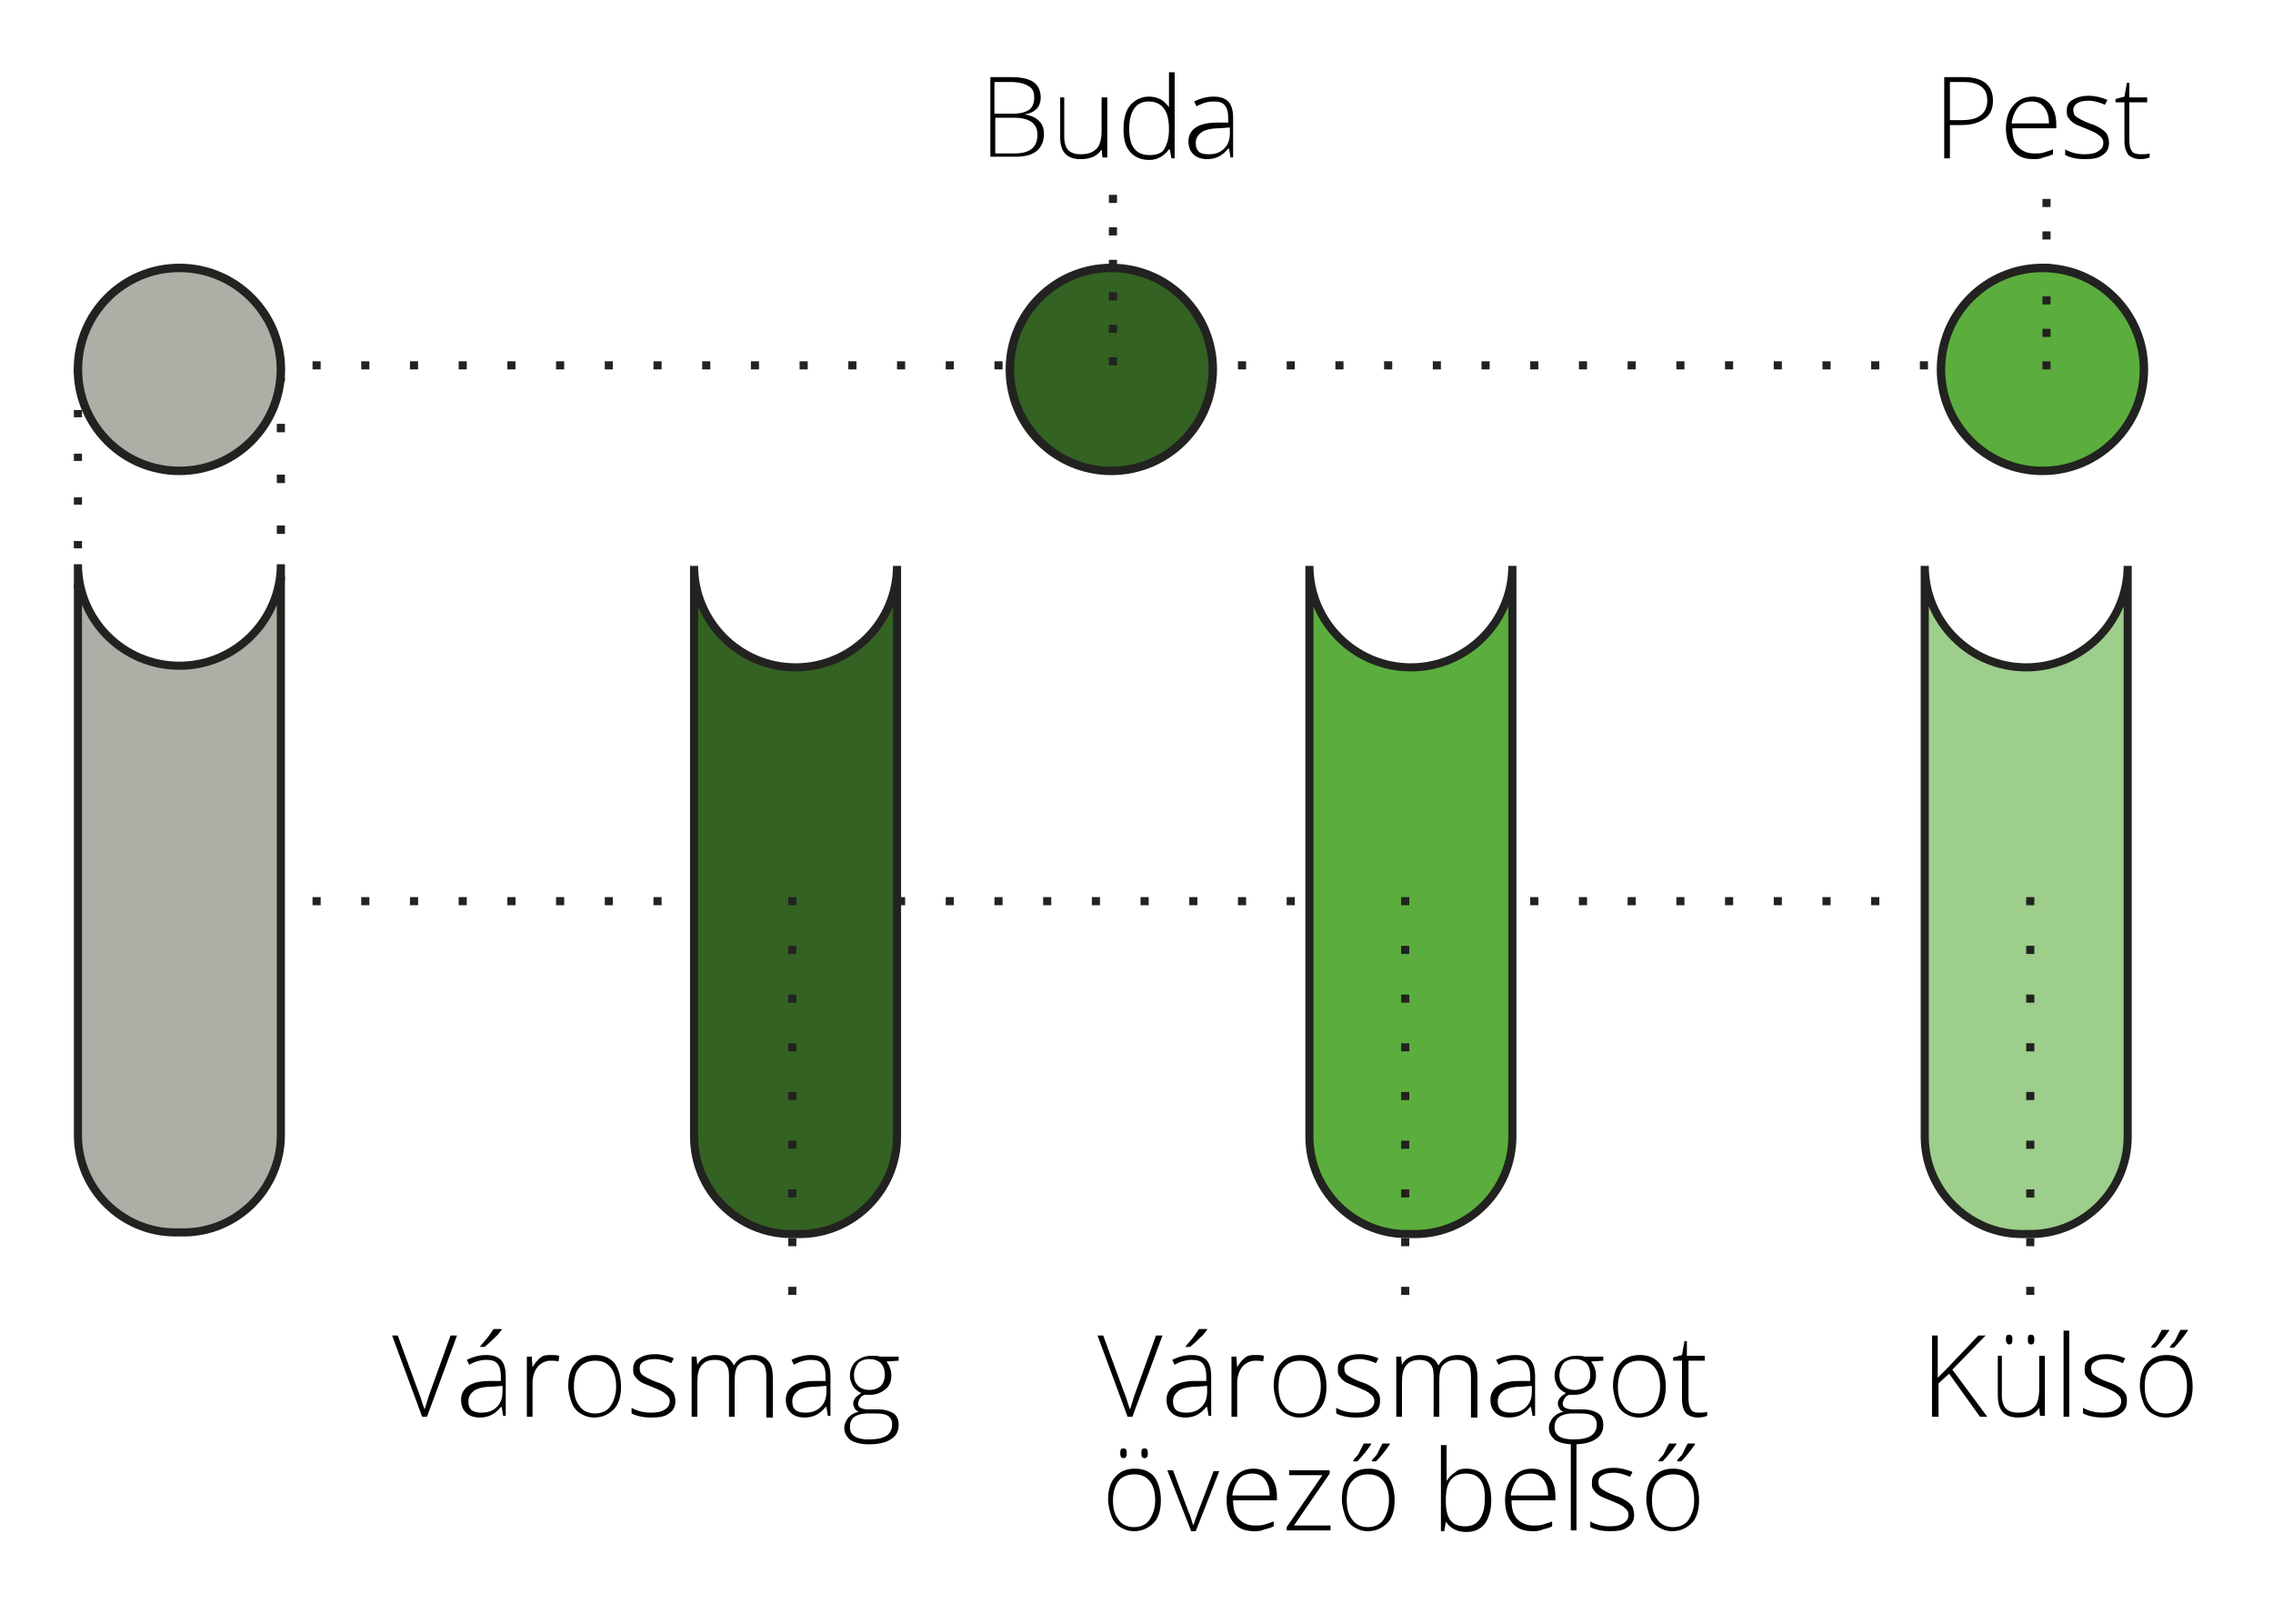
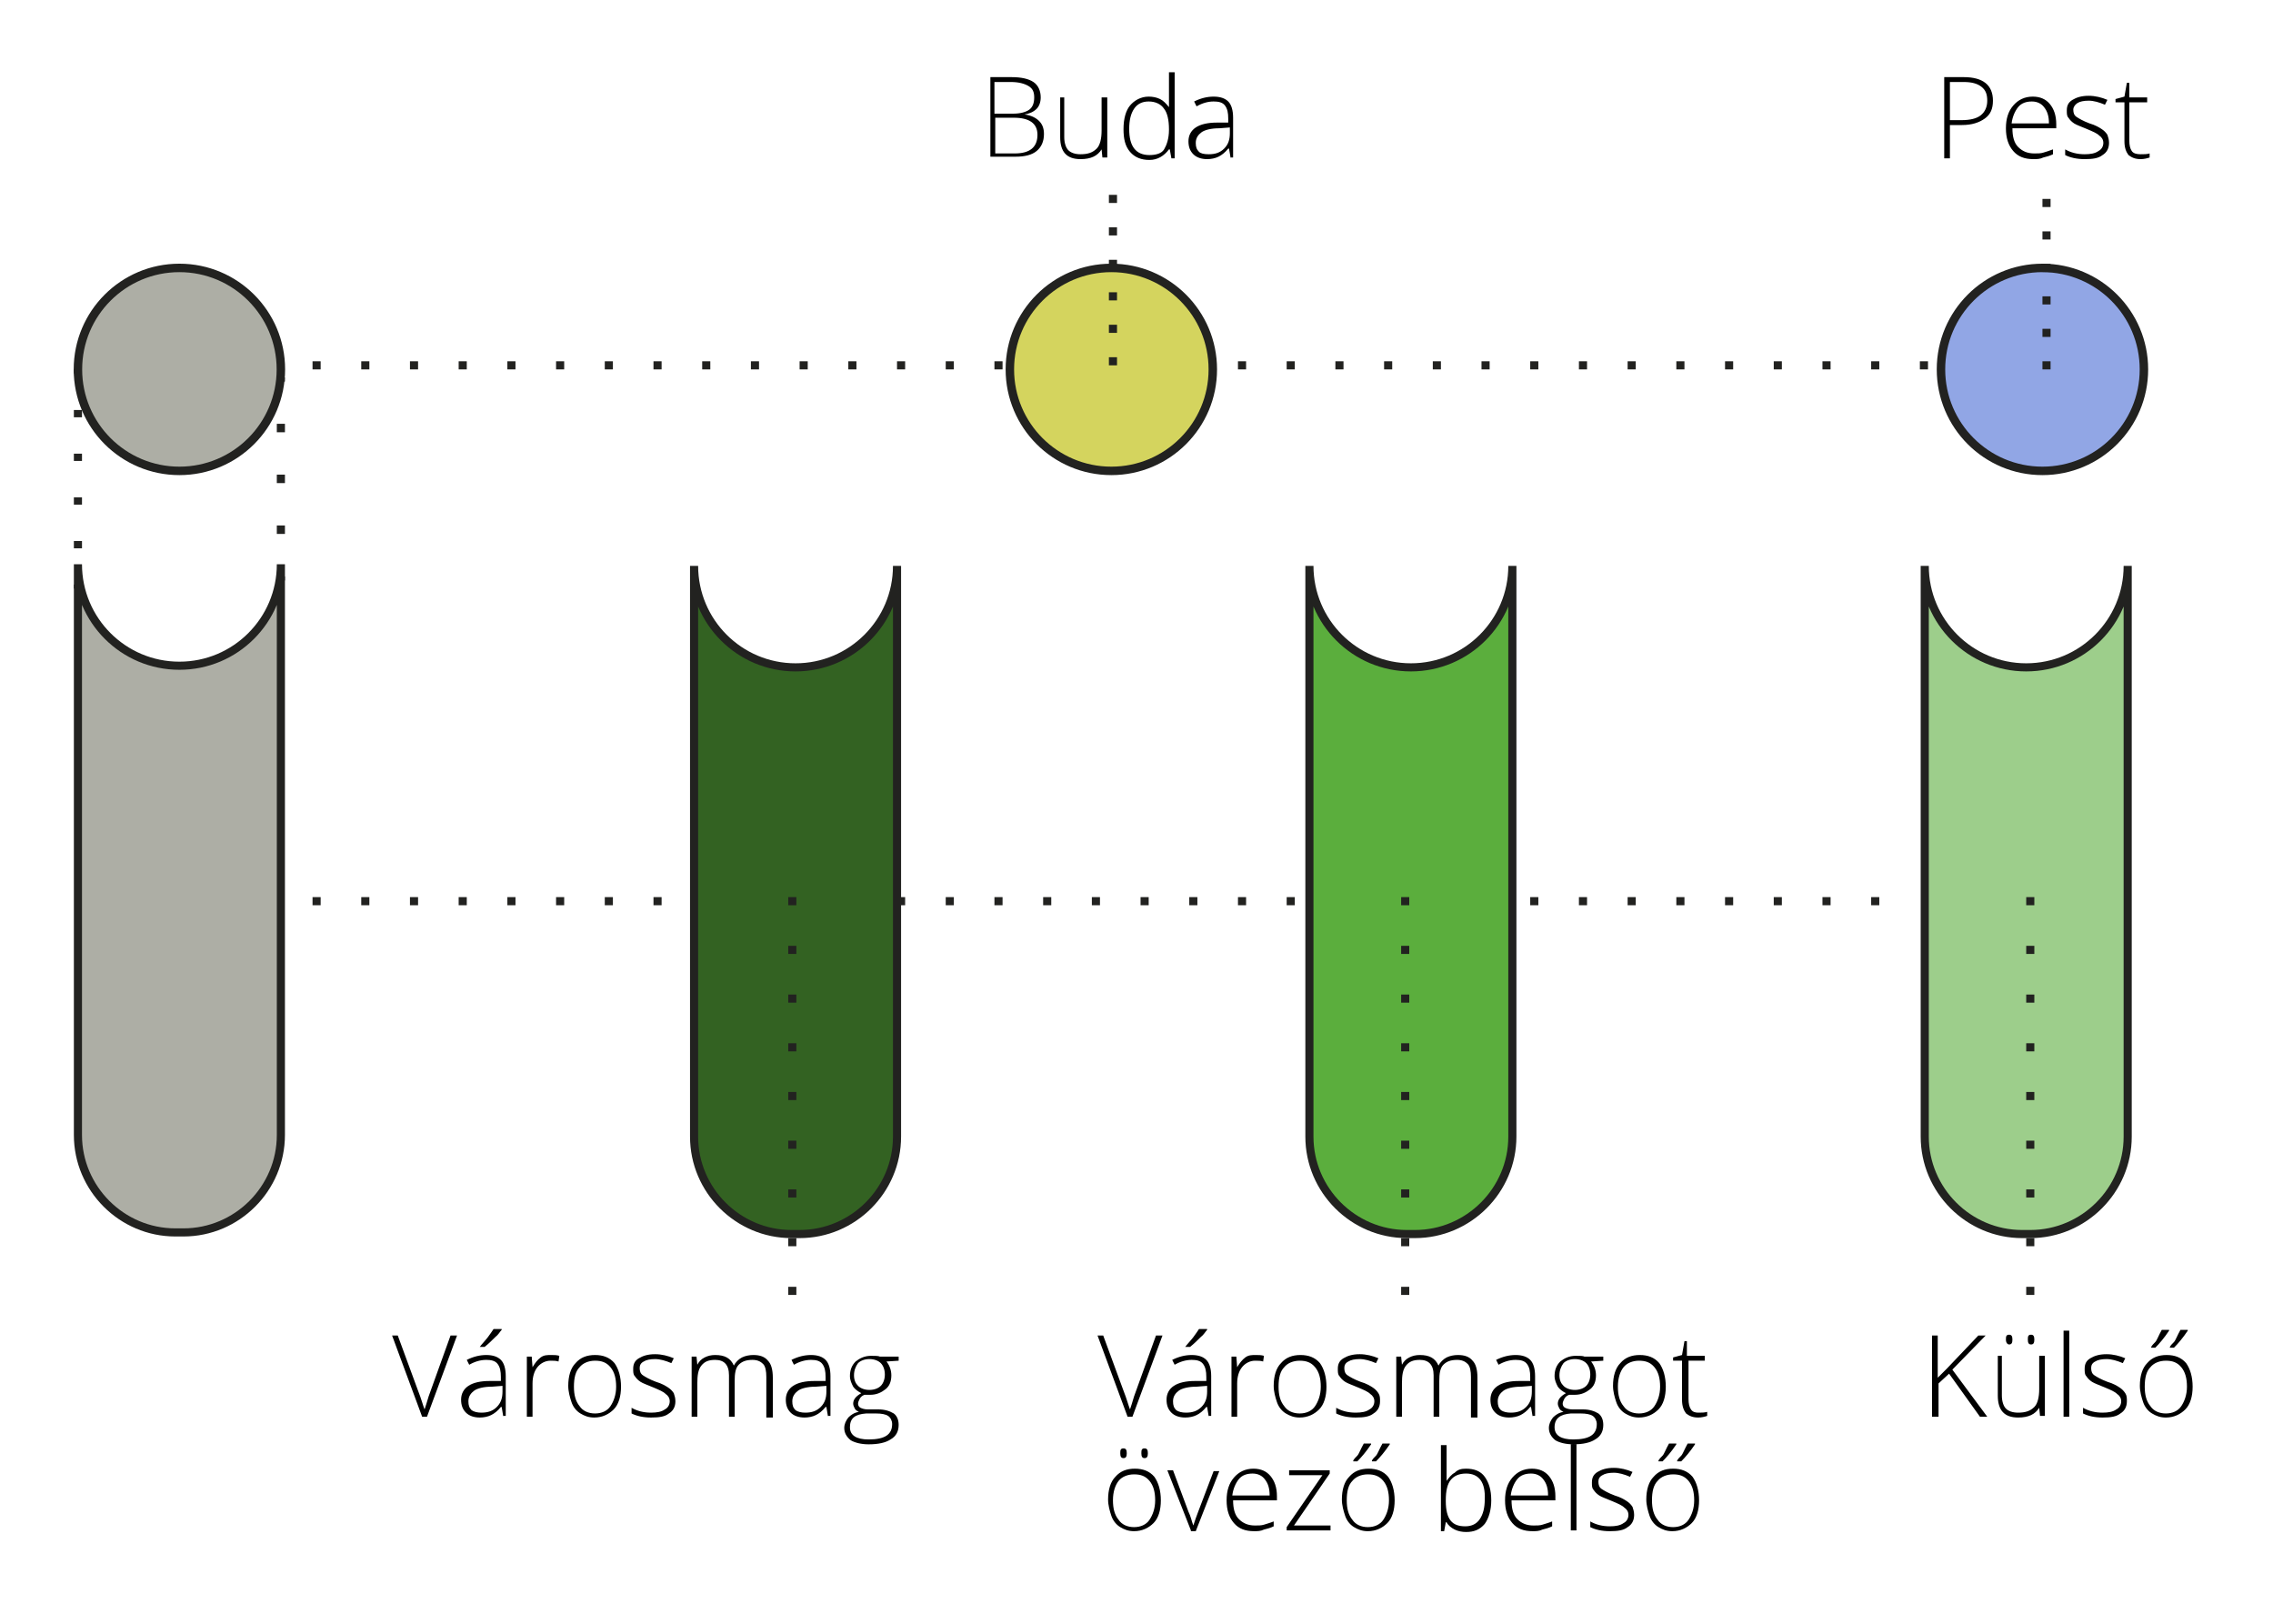
<svg xmlns="http://www.w3.org/2000/svg" version="1.1" id="Layer_1" x="0px" y="0px" viewBox="0 0 280 200" style="enable-background:new 0 0 280 200;" xml:space="preserve">
  <path d="M121.9,9.5h2.7c1.2,0,2.1,0.2,2.7,0.6s0.9,1.1,0.9,1.9c0,0.6-0.2,1.1-0.5,1.4c-0.4,0.4-0.9,0.6-1.5,0.7v0  c0.8,0.1,1.4,0.4,1.8,0.8c0.4,0.4,0.6,0.9,0.6,1.6c0,0.9-0.3,1.6-0.9,2.1s-1.5,0.7-2.6,0.7h-3.1V9.5z M122.6,14h2.2  c0.9,0,1.6-0.2,2-0.5c0.4-0.3,0.6-0.8,0.6-1.5s-0.2-1.1-0.7-1.4c-0.5-0.3-1.2-0.5-2.2-0.5h-2V14z M122.6,14.6v4.3h2.4  c1.9,0,2.8-0.8,2.8-2.3c0-1.4-1-2.1-2.9-2.1H122.6z M131.1,12.1v4.8c0,0.7,0.2,1.3,0.5,1.6c0.3,0.3,0.8,0.5,1.5,0.5  c0.9,0,1.5-0.2,2-0.7c0.4-0.4,0.6-1.2,0.6-2.2v-4.1h0.7v7.4h-0.6l-0.1-1h0c-0.5,0.8-1.3,1.2-2.6,1.2c-1.7,0-2.5-0.9-2.5-2.7v-4.9  H131.1z M141.5,11.9c0.5,0,1,0.1,1.4,0.3s0.7,0.5,1.1,1h0c0-0.6,0-1.1,0-1.7V8.9h0.7v10.6h-0.4l-0.2-1.1h-0.1  c-0.6,0.8-1.4,1.3-2.4,1.3c-1,0-1.8-0.3-2.4-1s-0.8-1.6-0.8-2.8c0-1.3,0.3-2.3,0.8-2.9S140.5,11.9,141.5,11.9z M141.5,12.5  c-0.8,0-1.4,0.3-1.8,0.9c-0.4,0.6-0.6,1.4-0.6,2.5c0,2.1,0.8,3.2,2.5,3.2c0.8,0,1.5-0.2,1.8-0.7s0.6-1.3,0.6-2.4v-0.1  c0-1.1-0.2-2-0.6-2.5C143,12.8,142.3,12.5,141.5,12.5z M151.6,19.5l-0.2-1.2h-0.1c-0.4,0.5-0.8,0.8-1.2,1c-0.4,0.2-0.9,0.3-1.4,0.3  c-0.7,0-1.3-0.2-1.7-0.6s-0.6-0.9-0.6-1.6c0-0.7,0.3-1.3,0.9-1.7c0.6-0.4,1.5-0.6,2.6-0.6l1.4,0v-0.5c0-0.7-0.1-1.2-0.4-1.6  s-0.8-0.5-1.4-0.5c-0.7,0-1.4,0.2-2.1,0.6l-0.3-0.6c0.8-0.4,1.6-0.6,2.4-0.6c0.8,0,1.4,0.2,1.8,0.6c0.4,0.4,0.6,1.1,0.6,2v4.9H151.6  z M148.9,19c0.8,0,1.4-0.2,1.9-0.7c0.5-0.5,0.7-1.1,0.7-1.9v-0.7l-1.3,0.1c-1,0-1.8,0.2-2.2,0.5c-0.4,0.3-0.7,0.7-0.7,1.3  c0,0.5,0.1,0.8,0.4,1.1C147.9,18.9,148.3,19,148.9,19z M245.5,12.4c0,1-0.3,1.7-1,2.2s-1.6,0.8-2.8,0.8h-1.5v4.1h-0.7v-10h2.4  C244.3,9.5,245.5,10.5,245.5,12.4z M240.2,14.8h1.4c1.1,0,1.9-0.2,2.4-0.6c0.5-0.4,0.8-1,0.8-1.8c0-0.8-0.2-1.3-0.7-1.7  c-0.5-0.4-1.2-0.6-2.2-0.6h-1.7V14.8z M250.5,19.6c-1.1,0-1.9-0.3-2.5-1c-0.6-0.7-0.9-1.6-0.9-2.8c0-1.2,0.3-2.1,0.9-2.8  c0.6-0.7,1.4-1.1,2.4-1.1c0.9,0,1.6,0.3,2.1,0.9s0.8,1.4,0.8,2.5v0.5h-5.4c0,1,0.2,1.8,0.7,2.3c0.5,0.5,1.1,0.8,2,0.8  c0.4,0,0.8,0,1.1-0.1c0.3-0.1,0.7-0.2,1.2-0.4v0.6c-0.4,0.2-0.8,0.3-1.2,0.4C251.3,19.6,250.9,19.6,250.5,19.6z M250.3,12.5  c-0.7,0-1.3,0.2-1.7,0.7c-0.4,0.5-0.7,1.2-0.8,2h4.6c0-0.9-0.2-1.5-0.6-2C251.5,12.8,251,12.5,250.3,12.5z M259.8,17.6  c0,0.7-0.3,1.2-0.8,1.5c-0.5,0.4-1.2,0.5-2.2,0.5c-1,0-1.8-0.2-2.4-0.5v-0.7c0.7,0.4,1.5,0.6,2.4,0.6c0.7,0,1.3-0.1,1.7-0.4  c0.4-0.2,0.6-0.6,0.6-1c0-0.4-0.2-0.7-0.5-0.9c-0.3-0.3-0.8-0.5-1.5-0.8c-0.7-0.3-1.3-0.5-1.6-0.7c-0.3-0.2-0.5-0.4-0.7-0.7  c-0.2-0.2-0.2-0.5-0.2-0.9c0-0.6,0.2-1,0.7-1.3c0.5-0.3,1.1-0.5,2-0.5c0.8,0,1.6,0.2,2.3,0.5l-0.3,0.6c-0.7-0.3-1.4-0.5-2-0.5  c-0.6,0-1.1,0.1-1.4,0.3s-0.5,0.5-0.5,0.8c0,0.4,0.1,0.7,0.4,0.9c0.3,0.2,0.8,0.5,1.6,0.8c0.7,0.2,1.2,0.5,1.5,0.7  c0.3,0.2,0.5,0.4,0.7,0.7C259.7,16.9,259.8,17.2,259.8,17.6z M263.7,19c0.4,0,0.8,0,1.1-0.1v0.5c-0.3,0.1-0.7,0.2-1.1,0.2  c-0.7,0-1.1-0.2-1.5-0.5c-0.3-0.4-0.5-0.9-0.5-1.7v-4.8h-1.1v-0.4l1.1-0.3l0.3-1.7h0.3v1.8h2.2v0.6h-2.2v4.7c0,0.6,0.1,1,0.3,1.3  S263.2,19,263.7,19z M55.5,164.5h0.8l-3.7,10h-0.6l-3.7-10h0.7l2.5,6.8c0.4,1,0.6,1.8,0.8,2.3c0.1-0.3,0.3-0.9,0.5-1.6L55.5,164.5z   M62,174.5l-0.2-1.2h-0.1c-0.4,0.5-0.8,0.8-1.2,1c-0.4,0.2-0.9,0.3-1.4,0.3c-0.7,0-1.3-0.2-1.7-0.6c-0.4-0.4-0.6-0.9-0.6-1.6  c0-0.7,0.3-1.3,0.9-1.7c0.6-0.4,1.5-0.6,2.6-0.6l1.4,0v-0.5c0-0.7-0.1-1.2-0.4-1.6c-0.3-0.4-0.8-0.5-1.4-0.5c-0.7,0-1.4,0.2-2.1,0.6  l-0.3-0.6c0.8-0.4,1.6-0.6,2.4-0.6c0.8,0,1.4,0.2,1.8,0.6c0.4,0.4,0.6,1.1,0.6,2v4.9H62z M59.3,174c0.8,0,1.4-0.2,1.9-0.7  c0.5-0.5,0.7-1.1,0.7-1.9v-0.7l-1.3,0.1c-1,0-1.8,0.2-2.2,0.5c-0.4,0.3-0.7,0.7-0.7,1.3c0,0.5,0.1,0.8,0.4,1.1  C58.4,173.9,58.8,174,59.3,174z M59.1,165.9c0.3-0.4,0.7-0.8,1-1.2c0.3-0.4,0.5-0.7,0.7-1h1v0.1c-0.2,0.2-0.4,0.6-0.8,0.9  c-0.4,0.4-0.8,0.8-1.3,1.2h-0.5V165.9z M67.9,166.9c0.3,0,0.7,0,1,0.1l-0.1,0.7c-0.3-0.1-0.6-0.1-1-0.1c-0.6,0-1.2,0.3-1.6,0.8  c-0.4,0.5-0.6,1.2-0.6,2v4.1h-0.7v-7.4h0.6l0.1,1.3h0c0.3-0.5,0.6-0.9,1-1.2S67.4,166.9,67.9,166.9z M76.5,170.8  c0,1.2-0.3,2.2-0.9,2.8s-1.4,1-2.4,1c-0.7,0-1.2-0.2-1.7-0.5s-0.9-0.8-1.1-1.4s-0.4-1.3-0.4-2c0-1.2,0.3-2.2,0.9-2.8  c0.6-0.7,1.4-1,2.4-1c1,0,1.8,0.3,2.4,1C76.2,168.6,76.5,169.6,76.5,170.8z M70.7,170.8c0,1,0.2,1.8,0.7,2.4  c0.4,0.6,1.1,0.9,1.9,0.9s1.5-0.3,1.9-0.9c0.4-0.6,0.7-1.4,0.7-2.4c0-1-0.2-1.8-0.7-2.4c-0.5-0.6-1.1-0.8-1.9-0.8s-1.5,0.3-1.9,0.8  C70.9,168.9,70.7,169.7,70.7,170.8z M83.2,172.6c0,0.7-0.3,1.2-0.8,1.5c-0.5,0.4-1.2,0.5-2.2,0.5c-1,0-1.8-0.2-2.4-0.5v-0.7  c0.7,0.4,1.5,0.6,2.4,0.6c0.7,0,1.3-0.1,1.7-0.4c0.4-0.2,0.6-0.6,0.6-1c0-0.4-0.2-0.7-0.5-0.9c-0.3-0.3-0.8-0.5-1.5-0.8  c-0.7-0.3-1.3-0.5-1.6-0.7s-0.5-0.4-0.7-0.7c-0.2-0.2-0.2-0.5-0.2-0.9c0-0.6,0.2-1,0.7-1.3c0.5-0.3,1.1-0.5,2-0.5  c0.8,0,1.6,0.2,2.3,0.5l-0.3,0.6c-0.7-0.3-1.4-0.5-2-0.5c-0.6,0-1.1,0.1-1.4,0.3c-0.4,0.2-0.5,0.5-0.5,0.8c0,0.4,0.1,0.7,0.4,0.9  c0.3,0.2,0.8,0.5,1.6,0.8c0.7,0.2,1.2,0.5,1.5,0.7c0.3,0.2,0.5,0.4,0.7,0.7C83.1,171.9,83.2,172.2,83.2,172.6z M94.4,174.5v-4.9  c0-0.7-0.1-1.3-0.4-1.6c-0.3-0.3-0.7-0.5-1.3-0.5c-0.8,0-1.3,0.2-1.7,0.6c-0.4,0.4-0.5,1.1-0.5,2v4.4h-0.7v-5.1  c0-1.3-0.6-1.9-1.7-1.9c-0.8,0-1.3,0.2-1.7,0.7c-0.4,0.5-0.5,1.2-0.5,2.2v4.1h-0.7v-7.4h0.6l0.1,1h0c0.2-0.4,0.5-0.7,0.9-0.9  s0.8-0.3,1.3-0.3c1.2,0,1.9,0.4,2.3,1.3h0c0.2-0.4,0.6-0.8,1-1c0.4-0.2,0.9-0.3,1.4-0.3c0.8,0,1.4,0.2,1.8,0.7  c0.4,0.4,0.6,1.1,0.6,2.1v4.9H94.4z M102,174.5l-0.2-1.2h-0.1c-0.4,0.5-0.8,0.8-1.2,1c-0.4,0.2-0.9,0.3-1.4,0.3  c-0.7,0-1.3-0.2-1.7-0.6c-0.4-0.4-0.6-0.9-0.6-1.6c0-0.7,0.3-1.3,0.9-1.7c0.6-0.4,1.5-0.6,2.6-0.6l1.4,0v-0.5c0-0.7-0.1-1.2-0.4-1.6  c-0.3-0.4-0.8-0.5-1.4-0.5c-0.7,0-1.4,0.2-2.1,0.6l-0.3-0.6c0.8-0.4,1.6-0.6,2.4-0.6c0.8,0,1.4,0.2,1.8,0.6c0.4,0.4,0.6,1.1,0.6,2  v4.9H102z M99.2,174c0.8,0,1.4-0.2,1.9-0.7c0.5-0.5,0.7-1.1,0.7-1.9v-0.7l-1.3,0.1c-1,0-1.8,0.2-2.2,0.5c-0.4,0.3-0.7,0.7-0.7,1.3  c0,0.5,0.1,0.8,0.4,1.1C98.3,173.9,98.7,174,99.2,174z M110.7,167.1v0.5l-1.5,0.1c0.4,0.5,0.6,1.1,0.6,1.7c0,0.7-0.2,1.3-0.7,1.7  c-0.5,0.4-1.1,0.7-1.9,0.7c-0.3,0-0.6,0-0.7,0c-0.3,0.1-0.5,0.3-0.6,0.5s-0.2,0.4-0.2,0.6c0,0.2,0.1,0.4,0.3,0.5  c0.2,0.1,0.5,0.2,0.9,0.2h1.3c0.8,0,1.4,0.2,1.9,0.5c0.4,0.3,0.6,0.8,0.6,1.4c0,0.8-0.3,1.4-1,1.8c-0.6,0.4-1.5,0.6-2.7,0.6  c-0.9,0-1.7-0.2-2.2-0.5c-0.5-0.4-0.8-0.9-0.8-1.5c0-0.5,0.2-0.9,0.5-1.3c0.3-0.3,0.7-0.6,1.3-0.7c-0.2-0.1-0.4-0.2-0.5-0.4  c-0.1-0.2-0.2-0.4-0.2-0.6c0-0.5,0.3-0.9,1-1.3c-0.4-0.2-0.8-0.5-1-0.8c-0.2-0.4-0.4-0.8-0.4-1.3c0-0.7,0.2-1.3,0.7-1.8  c0.5-0.4,1.1-0.7,1.9-0.7c0.5,0,0.9,0,1.1,0.1H110.7z M104.7,175.8c0,1,0.8,1.5,2.3,1.5c2,0,2.9-0.6,2.9-1.9c0-0.4-0.2-0.8-0.5-1  c-0.3-0.2-0.8-0.3-1.5-0.3h-1.2C105.3,174.2,104.7,174.7,104.7,175.8z M105.2,169.4c0,0.6,0.2,1,0.5,1.3c0.3,0.3,0.8,0.5,1.4,0.5  c0.6,0,1.1-0.2,1.4-0.5c0.3-0.3,0.5-0.8,0.5-1.4c0-0.6-0.2-1.1-0.5-1.4c-0.3-0.3-0.8-0.5-1.4-0.5c-0.6,0-1.1,0.2-1.4,0.5  C105.4,168.3,105.2,168.8,105.2,169.4z M142.4,164.5h0.8l-3.7,10h-0.6l-3.7-10h0.7l2.5,6.8c0.4,1,0.6,1.8,0.8,2.3  c0.1-0.3,0.3-0.9,0.5-1.6L142.4,164.5z M148.9,174.5l-0.2-1.2h-0.1c-0.4,0.5-0.8,0.8-1.2,1c-0.4,0.2-0.9,0.3-1.4,0.3  c-0.7,0-1.3-0.2-1.7-0.6c-0.4-0.4-0.6-0.9-0.6-1.6c0-0.7,0.3-1.3,0.9-1.7c0.6-0.4,1.5-0.6,2.6-0.6l1.4,0v-0.5c0-0.7-0.1-1.2-0.4-1.6  c-0.3-0.4-0.8-0.5-1.4-0.5c-0.7,0-1.4,0.2-2.1,0.6l-0.3-0.6c0.8-0.4,1.6-0.6,2.4-0.6c0.8,0,1.4,0.2,1.8,0.6c0.4,0.4,0.6,1.1,0.6,2  v4.9H148.9z M146.1,174c0.8,0,1.4-0.2,1.9-0.7c0.5-0.5,0.7-1.1,0.7-1.9v-0.7l-1.3,0.1c-1,0-1.8,0.2-2.2,0.5  c-0.4,0.3-0.7,0.7-0.7,1.3c0,0.5,0.1,0.8,0.4,1.1C145.2,173.9,145.6,174,146.1,174z M146,165.9c0.3-0.4,0.7-0.8,1-1.2  c0.3-0.4,0.5-0.7,0.7-1h1v0.1c-0.2,0.2-0.4,0.6-0.8,0.9c-0.4,0.4-0.8,0.8-1.3,1.2H146V165.9z M154.7,166.9c0.3,0,0.7,0,1,0.1  l-0.1,0.7c-0.3-0.1-0.6-0.1-1-0.1c-0.6,0-1.2,0.3-1.6,0.8c-0.4,0.5-0.6,1.2-0.6,2v4.1h-0.7v-7.4h0.6l0.1,1.3h0  c0.3-0.5,0.6-0.9,1-1.2S154.2,166.9,154.7,166.9z M163.4,170.8c0,1.2-0.3,2.2-0.9,2.8s-1.4,1-2.4,1c-0.7,0-1.2-0.2-1.7-0.5  s-0.9-0.8-1.1-1.4s-0.4-1.3-0.4-2c0-1.2,0.3-2.2,0.9-2.8c0.6-0.7,1.4-1,2.4-1c1,0,1.8,0.3,2.4,1  C163.1,168.6,163.4,169.6,163.4,170.8z M157.5,170.8c0,1,0.2,1.8,0.7,2.4c0.4,0.6,1.1,0.9,1.9,0.9s1.5-0.3,1.9-0.9  c0.4-0.6,0.7-1.4,0.7-2.4c0-1-0.2-1.8-0.7-2.4c-0.5-0.6-1.1-0.8-1.9-0.8s-1.5,0.3-1.9,0.8C157.7,168.9,157.5,169.7,157.5,170.8z   M170,172.6c0,0.7-0.3,1.2-0.8,1.5c-0.5,0.4-1.2,0.5-2.2,0.5c-1,0-1.8-0.2-2.4-0.5v-0.7c0.7,0.4,1.5,0.6,2.4,0.6  c0.7,0,1.3-0.1,1.7-0.4c0.4-0.2,0.6-0.6,0.6-1c0-0.4-0.2-0.7-0.5-0.9c-0.3-0.3-0.8-0.5-1.5-0.8c-0.7-0.3-1.3-0.5-1.6-0.7  s-0.5-0.4-0.7-0.7c-0.2-0.2-0.2-0.5-0.2-0.9c0-0.6,0.2-1,0.7-1.3c0.5-0.3,1.1-0.5,2-0.5c0.8,0,1.6,0.2,2.3,0.5l-0.3,0.6  c-0.7-0.3-1.4-0.5-2-0.5c-0.6,0-1.1,0.1-1.4,0.3c-0.4,0.2-0.5,0.5-0.5,0.8c0,0.4,0.1,0.7,0.4,0.9c0.3,0.2,0.8,0.5,1.6,0.8  c0.7,0.2,1.2,0.5,1.5,0.7c0.3,0.2,0.5,0.4,0.7,0.7C170,171.9,170,172.2,170,172.6z M181.2,174.5v-4.9c0-0.7-0.1-1.3-0.4-1.6  c-0.3-0.3-0.7-0.5-1.3-0.5c-0.8,0-1.3,0.2-1.7,0.6c-0.4,0.4-0.5,1.1-0.5,2v4.4h-0.7v-5.1c0-1.3-0.6-1.9-1.7-1.9  c-0.8,0-1.3,0.2-1.7,0.7c-0.4,0.5-0.5,1.2-0.5,2.2v4.1H172v-7.4h0.6l0.1,1h0c0.2-0.4,0.5-0.7,0.9-0.9s0.8-0.3,1.3-0.3  c1.2,0,1.9,0.4,2.3,1.3h0c0.2-0.4,0.6-0.8,1-1c0.4-0.2,0.9-0.3,1.4-0.3c0.8,0,1.4,0.2,1.8,0.7c0.4,0.4,0.6,1.1,0.6,2.1v4.9H181.2z   M188.8,174.5l-0.2-1.2h-0.1c-0.4,0.5-0.8,0.8-1.2,1c-0.4,0.2-0.9,0.3-1.4,0.3c-0.7,0-1.3-0.2-1.7-0.6c-0.4-0.4-0.6-0.9-0.6-1.6  c0-0.7,0.3-1.3,0.9-1.7c0.6-0.4,1.5-0.6,2.6-0.6l1.4,0v-0.5c0-0.7-0.1-1.2-0.4-1.6c-0.3-0.4-0.8-0.5-1.4-0.5c-0.7,0-1.4,0.2-2.1,0.6  l-0.3-0.6c0.8-0.4,1.6-0.6,2.4-0.6c0.8,0,1.4,0.2,1.8,0.6c0.4,0.4,0.6,1.1,0.6,2v4.9H188.8z M186.1,174c0.8,0,1.4-0.2,1.9-0.7  c0.5-0.5,0.7-1.1,0.7-1.9v-0.7l-1.3,0.1c-1,0-1.8,0.2-2.2,0.5c-0.4,0.3-0.7,0.7-0.7,1.3c0,0.5,0.1,0.8,0.4,1.1  C185.2,173.9,185.6,174,186.1,174z M197.5,167.1v0.5l-1.5,0.1c0.4,0.5,0.6,1.1,0.6,1.7c0,0.7-0.2,1.3-0.7,1.7  c-0.5,0.4-1.1,0.7-1.9,0.7c-0.3,0-0.6,0-0.7,0c-0.3,0.1-0.5,0.3-0.6,0.5s-0.2,0.4-0.2,0.6c0,0.2,0.1,0.4,0.3,0.5  c0.2,0.1,0.5,0.2,0.9,0.2h1.3c0.8,0,1.4,0.2,1.9,0.5c0.4,0.3,0.6,0.8,0.6,1.4c0,0.8-0.3,1.4-1,1.8c-0.6,0.4-1.5,0.6-2.7,0.6  c-0.9,0-1.7-0.2-2.2-0.5c-0.5-0.4-0.8-0.9-0.8-1.5c0-0.5,0.2-0.9,0.5-1.3c0.3-0.3,0.7-0.6,1.3-0.7c-0.2-0.1-0.4-0.2-0.5-0.4  c-0.1-0.2-0.2-0.4-0.2-0.6c0-0.5,0.3-0.9,1-1.3c-0.4-0.2-0.8-0.5-1-0.8c-0.2-0.4-0.4-0.8-0.4-1.3c0-0.7,0.2-1.3,0.7-1.8  c0.5-0.4,1.1-0.7,1.9-0.7c0.5,0,0.9,0,1.1,0.1H197.5z M191.5,175.8c0,1,0.8,1.5,2.3,1.5c2,0,2.9-0.6,2.9-1.9c0-0.4-0.2-0.8-0.5-1  c-0.3-0.2-0.8-0.3-1.5-0.3h-1.2C192.2,174.2,191.5,174.7,191.5,175.8z M192.1,169.4c0,0.6,0.2,1,0.5,1.3c0.3,0.3,0.8,0.5,1.4,0.5  c0.6,0,1.1-0.2,1.4-0.5c0.3-0.3,0.5-0.8,0.5-1.4c0-0.6-0.2-1.1-0.5-1.4c-0.3-0.3-0.8-0.5-1.4-0.5c-0.6,0-1.1,0.2-1.4,0.5  C192.3,168.3,192.1,168.8,192.1,169.4z M205.2,170.8c0,1.2-0.3,2.2-0.9,2.8s-1.4,1-2.4,1c-0.7,0-1.2-0.2-1.7-0.5s-0.9-0.8-1.1-1.4  s-0.4-1.3-0.4-2c0-1.2,0.3-2.2,0.9-2.8c0.6-0.7,1.4-1,2.4-1c1,0,1.8,0.3,2.4,1C204.9,168.6,205.2,169.6,205.2,170.8z M199.3,170.8  c0,1,0.2,1.8,0.7,2.4c0.4,0.6,1.1,0.9,1.9,0.9s1.5-0.3,1.9-0.9c0.4-0.6,0.7-1.4,0.7-2.4c0-1-0.2-1.8-0.7-2.4  c-0.5-0.6-1.1-0.8-1.9-0.8s-1.5,0.3-1.9,0.8C199.6,168.9,199.3,169.7,199.3,170.8z M209.2,174c0.4,0,0.8,0,1.1-0.1v0.5  c-0.3,0.1-0.7,0.2-1.1,0.2c-0.7,0-1.1-0.2-1.5-0.5c-0.3-0.4-0.5-0.9-0.5-1.7v-4.8h-1.1v-0.4l1.1-0.3l0.3-1.7h0.3v1.8h2.2v0.6H208  v4.7c0,0.6,0.1,1,0.3,1.3S208.8,174,209.2,174z M143,184.8c0,1.2-0.3,2.2-0.9,2.8s-1.4,1-2.4,1c-0.7,0-1.2-0.2-1.7-0.5  s-0.9-0.8-1.1-1.4s-0.4-1.3-0.4-2c0-1.2,0.3-2.2,0.9-2.8c0.6-0.7,1.4-1,2.4-1c1,0,1.8,0.3,2.4,1C142.7,182.6,143,183.6,143,184.8z   M137.1,184.8c0,1,0.2,1.8,0.7,2.4c0.4,0.6,1.1,0.9,1.9,0.9s1.5-0.3,1.9-0.9c0.4-0.6,0.7-1.4,0.7-2.4c0-1-0.2-1.8-0.7-2.4  c-0.5-0.6-1.1-0.8-1.9-0.8s-1.5,0.3-1.9,0.8C137.4,182.9,137.1,183.7,137.1,184.8z M138,179c0-0.2,0-0.4,0.1-0.5  c0.1-0.1,0.2-0.1,0.3-0.1c0.3,0,0.4,0.2,0.4,0.6c0,0.4-0.1,0.6-0.4,0.6C138.1,179.6,138,179.4,138,179z M140.6,179  c0-0.2,0-0.4,0.1-0.5c0.1-0.1,0.2-0.1,0.3-0.1c0.3,0,0.4,0.2,0.4,0.6c0,0.4-0.1,0.6-0.4,0.6C140.7,179.6,140.6,179.4,140.6,179z   M146.7,188.5l-2.9-7.4h0.7l1.9,5.1c0.3,0.6,0.4,1.2,0.6,1.7h0c0.2-0.6,0.4-1.2,0.6-1.7l1.9-5h0.7l-2.9,7.4H146.7z M154.5,188.6  c-1.1,0-1.9-0.3-2.5-1c-0.6-0.7-0.9-1.6-0.9-2.8c0-1.2,0.3-2.1,0.9-2.8s1.4-1.1,2.4-1.1c0.9,0,1.6,0.3,2.1,0.9  c0.5,0.6,0.8,1.4,0.8,2.5v0.5h-5.4c0,1,0.2,1.8,0.7,2.3c0.5,0.5,1.1,0.8,2,0.8c0.4,0,0.8,0,1.1-0.1c0.3-0.1,0.7-0.2,1.2-0.4v0.6  c-0.4,0.2-0.8,0.3-1.2,0.4C155.3,188.6,154.9,188.6,154.5,188.6z M154.3,181.5c-0.7,0-1.3,0.2-1.7,0.7c-0.4,0.5-0.7,1.2-0.8,2h4.6  c0-0.9-0.2-1.5-0.6-2C155.5,181.8,155,181.5,154.3,181.5z M163.8,188.5h-5.3v-0.4l4.4-6.4h-4.1v-0.6h5v0.4l-4.4,6.4h4.5V188.5z   M171.8,184.8c0,1.2-0.3,2.2-0.9,2.8s-1.4,1-2.4,1c-0.7,0-1.2-0.2-1.7-0.5s-0.9-0.8-1.1-1.4s-0.4-1.3-0.4-2c0-1.2,0.3-2.2,0.9-2.8  c0.6-0.7,1.4-1,2.4-1c1,0,1.8,0.3,2.4,1C171.5,182.6,171.8,183.6,171.8,184.8z M165.9,184.8c0,1,0.2,1.8,0.7,2.4  c0.4,0.6,1.1,0.9,1.9,0.9s1.5-0.3,1.9-0.9c0.4-0.6,0.7-1.4,0.7-2.4c0-1-0.2-1.8-0.7-2.4c-0.5-0.6-1.1-0.8-1.9-0.8s-1.5,0.3-1.9,0.8  C166.1,182.9,165.9,183.7,165.9,184.8z M166.7,179.9c0.1-0.2,0.3-0.4,0.5-0.6s0.4-0.8,0.8-1.5h0.9v0.1c-0.6,0.9-1.2,1.6-1.7,2.1  h-0.5V179.9z M169,179.9c0.1-0.2,0.3-0.4,0.5-0.6s0.4-0.8,0.8-1.5h0.9v0.1c-0.6,0.9-1.2,1.6-1.7,2.1H169V179.9z M180.6,180.9  c1,0,1.8,0.3,2.3,1c0.5,0.7,0.8,1.6,0.8,2.9c0,1.2-0.3,2.2-0.8,2.9c-0.6,0.7-1.3,1-2.3,1c-0.5,0-1-0.1-1.4-0.3s-0.8-0.5-1-0.9h-0.1  l-0.2,1.1h-0.4v-10.6h0.7v2.7c0,0.4,0,0.8,0,1.1l0,0.6h0c0.3-0.4,0.6-0.8,1-1C179.6,181,180,180.9,180.6,180.9z M180.6,181.5  c-0.9,0-1.5,0.3-1.9,0.8c-0.4,0.5-0.6,1.3-0.6,2.5v0.1c0,1.1,0.2,1.9,0.6,2.4c0.4,0.5,1,0.7,1.8,0.7c0.8,0,1.4-0.3,1.8-0.9  c0.4-0.6,0.6-1.4,0.6-2.4C183,182.6,182.2,181.5,180.6,181.5z M188.8,188.6c-1.1,0-1.9-0.3-2.5-1c-0.6-0.7-0.9-1.6-0.9-2.8  c0-1.2,0.3-2.1,0.9-2.8s1.4-1.1,2.4-1.1c0.9,0,1.6,0.3,2.1,0.9c0.5,0.6,0.8,1.4,0.8,2.5v0.5h-5.4c0,1,0.2,1.8,0.7,2.3  c0.5,0.5,1.1,0.8,2,0.8c0.4,0,0.8,0,1.1-0.1c0.3-0.1,0.7-0.2,1.2-0.4v0.6c-0.4,0.2-0.8,0.3-1.2,0.4  C189.6,188.6,189.2,188.6,188.8,188.6z M188.6,181.5c-0.7,0-1.3,0.2-1.7,0.7c-0.4,0.5-0.7,1.2-0.8,2h4.6c0-0.9-0.2-1.5-0.6-2  C189.8,181.8,189.3,181.5,188.6,181.5z M194.2,188.5h-0.7v-10.6h0.7V188.5z M201.3,186.6c0,0.7-0.3,1.2-0.8,1.5  c-0.5,0.4-1.2,0.5-2.2,0.5c-1,0-1.8-0.2-2.4-0.5v-0.7c0.7,0.4,1.5,0.6,2.4,0.6c0.7,0,1.3-0.1,1.7-0.4c0.4-0.2,0.6-0.6,0.6-1  c0-0.4-0.2-0.7-0.5-0.9c-0.3-0.3-0.8-0.5-1.5-0.8c-0.7-0.3-1.3-0.5-1.6-0.7s-0.5-0.4-0.7-0.7c-0.2-0.2-0.2-0.5-0.2-0.9  c0-0.6,0.2-1,0.7-1.3c0.5-0.3,1.1-0.5,2-0.5c0.8,0,1.6,0.2,2.3,0.5l-0.3,0.6c-0.7-0.3-1.4-0.5-2-0.5c-0.6,0-1.1,0.1-1.4,0.3  c-0.4,0.2-0.5,0.5-0.5,0.8c0,0.4,0.1,0.7,0.4,0.9c0.3,0.2,0.8,0.5,1.6,0.8c0.7,0.2,1.2,0.5,1.5,0.7c0.3,0.2,0.5,0.4,0.7,0.7  C201.2,185.9,201.3,186.2,201.3,186.6z M209.3,184.8c0,1.2-0.3,2.2-0.9,2.8s-1.4,1-2.4,1c-0.7,0-1.2-0.2-1.7-0.5s-0.9-0.8-1.1-1.4  s-0.4-1.3-0.4-2c0-1.2,0.3-2.2,0.9-2.8c0.6-0.7,1.4-1,2.4-1c1,0,1.8,0.3,2.4,1C209,182.6,209.3,183.6,209.3,184.8z M203.5,184.8  c0,1,0.2,1.8,0.7,2.4c0.4,0.6,1.1,0.9,1.9,0.9s1.5-0.3,1.9-0.9c0.4-0.6,0.7-1.4,0.7-2.4c0-1-0.2-1.8-0.7-2.4  c-0.5-0.6-1.1-0.8-1.9-0.8s-1.5,0.3-1.9,0.8C203.7,182.9,203.5,183.7,203.5,184.8z M204.3,179.9c0.1-0.2,0.3-0.4,0.5-0.6  s0.4-0.8,0.8-1.5h0.9v0.1c-0.6,0.9-1.2,1.6-1.7,2.1h-0.5V179.9z M206.6,179.9c0.1-0.2,0.3-0.4,0.5-0.6s0.4-0.8,0.8-1.5h0.9v0.1  c-0.6,0.9-1.2,1.6-1.7,2.1h-0.5V179.9z M244.8,174.5h-0.9l-3.8-5.3l-1.3,1.2v4.1H238v-10h0.7v5.2l1.1-1.1l3.9-4.1h0.9l-4.1,4.2  L244.8,174.5z M246.6,167.1v4.8c0,0.7,0.2,1.3,0.5,1.6c0.3,0.3,0.8,0.5,1.5,0.5c0.9,0,1.5-0.2,2-0.7c0.4-0.4,0.6-1.2,0.6-2.2v-4.1  h0.7v7.4h-0.6l-0.1-1h0c-0.5,0.8-1.3,1.2-2.6,1.2c-1.7,0-2.5-0.9-2.5-2.7v-4.9H246.6z M247.1,165c0-0.2,0-0.4,0.1-0.5  c0.1-0.1,0.2-0.1,0.3-0.1c0.3,0,0.4,0.2,0.4,0.6c0,0.4-0.1,0.6-0.4,0.6C247.3,165.6,247.1,165.4,247.1,165z M249.8,165  c0-0.2,0-0.4,0.1-0.5c0.1-0.1,0.2-0.1,0.3-0.1c0.3,0,0.4,0.2,0.4,0.6c0,0.4-0.1,0.6-0.4,0.6C249.9,165.6,249.8,165.4,249.8,165z   M254.9,174.5h-0.7v-10.6h0.7V174.5z M262,172.6c0,0.7-0.3,1.2-0.8,1.5c-0.5,0.4-1.2,0.5-2.2,0.5c-1,0-1.8-0.2-2.4-0.5v-0.7  c0.7,0.4,1.5,0.6,2.4,0.6c0.7,0,1.3-0.1,1.7-0.4c0.4-0.2,0.6-0.6,0.6-1c0-0.4-0.2-0.7-0.5-0.9c-0.3-0.3-0.8-0.5-1.5-0.8  c-0.7-0.3-1.3-0.5-1.6-0.7s-0.5-0.4-0.7-0.7c-0.2-0.2-0.2-0.5-0.2-0.9c0-0.6,0.2-1,0.7-1.3c0.5-0.3,1.1-0.5,2-0.5  c0.8,0,1.6,0.2,2.3,0.5l-0.3,0.6c-0.7-0.3-1.4-0.5-2-0.5c-0.6,0-1.1,0.1-1.4,0.3c-0.4,0.2-0.5,0.5-0.5,0.8c0,0.4,0.1,0.7,0.4,0.9  c0.3,0.2,0.8,0.5,1.6,0.8c0.7,0.2,1.2,0.5,1.5,0.7c0.3,0.2,0.5,0.4,0.7,0.7C262,171.9,262,172.2,262,172.6z M270.1,170.8  c0,1.2-0.3,2.2-0.9,2.8s-1.4,1-2.4,1c-0.7,0-1.2-0.2-1.7-0.5s-0.9-0.8-1.1-1.4s-0.4-1.3-0.4-2c0-1.2,0.3-2.2,0.9-2.8  c0.6-0.7,1.4-1,2.4-1c1,0,1.8,0.3,2.4,1C269.8,168.6,270.1,169.6,270.1,170.8z M264.2,170.8c0,1,0.2,1.8,0.7,2.4  c0.4,0.6,1.1,0.9,1.9,0.9s1.5-0.3,1.9-0.9c0.4-0.6,0.7-1.4,0.7-2.4c0-1-0.2-1.8-0.7-2.4c-0.5-0.6-1.1-0.8-1.9-0.8s-1.5,0.3-1.9,0.8  C264.4,168.9,264.2,169.7,264.2,170.8z M265,165.9c0.1-0.2,0.3-0.4,0.5-0.6s0.4-0.8,0.8-1.5h0.9v0.1c-0.6,0.9-1.2,1.6-1.7,2.1H265  V165.9z M267.3,165.9c0.1-0.2,0.3-0.4,0.5-0.6s0.4-0.8,0.8-1.5h0.9v0.1c-0.6,0.9-1.2,1.6-1.7,2.1h-0.5V165.9z" />
  <g>
    <g>
      <line style="fill:none;stroke:#222220;stroke-miterlimit:10;" x1="9.6" y1="45.5" x2="9.6" y2="46" />
      <line style="fill:none;stroke:#222220;stroke-miterlimit:10;stroke-dasharray:0.897,4.483;" x1="9.6" y1="50.5" x2="9.6" y2="69.8" />
      <line style="fill:none;stroke:#222220;stroke-miterlimit:10;" x1="9.6" y1="72" x2="9.6" y2="72.5" />
    </g>
  </g>
  <g>
    <g>
      <line style="fill:none;stroke:#222220;stroke-miterlimit:10;" x1="34.6" y1="46.5" x2="34.6" y2="47" />
      <line style="fill:none;stroke:#222220;stroke-miterlimit:10;stroke-dasharray:1.044,5.217;" x1="34.6" y1="52.2" x2="34.6" y2="68.4" />
      <line style="fill:none;stroke:#222220;stroke-miterlimit:10;" x1="34.6" y1="71" x2="34.6" y2="71.5" />
    </g>
  </g>
  <line style="fill:none;stroke:#222220;stroke-miterlimit:10;stroke-dasharray:1,5;" x1="38.5" y1="45" x2="237.5" y2="45" />
  <line style="fill:none;stroke:#222220;stroke-miterlimit:10;stroke-dasharray:1,5;" x1="38.5" y1="111" x2="235.5" y2="111" />
  <path style="fill:#336222;stroke:#222220;stroke-miterlimit:10;" d="M98,82.2c-6.9,0-12.5-5.6-12.5-12.5V140c0,6.6,5.4,12,12,12h1  c6.6,0,12-5.4,12-12V69.7C110.5,76.6,104.9,82.2,98,82.2z" />
  <path style="fill:#5BAE3D;stroke:#222220;stroke-miterlimit:10;" d="M173.8,82.2c-6.9,0-12.5-5.6-12.5-12.5V140c0,6.6,5.4,12,12,12  h1c6.6,0,12-5.4,12-12V69.7C186.3,76.6,180.7,82.2,173.8,82.2z" />
  <path style="fill:#9DCE8B;stroke:#222220;stroke-miterlimit:10;" d="M249.6,82.2c-6.9,0-12.5-5.6-12.5-12.5V140c0,6.6,5.4,12,12,12  h1c6.6,0,12-5.4,12-12V69.7C262.1,76.6,256.5,82.2,249.6,82.2z" />
-   <circle style="fill:#336222;stroke:#222220;stroke-width:1.042;stroke-miterlimit:10;" cx="136.9" cy="45.5" r="12.5" />
-   <circle style="fill:#5BAE3D;stroke:#222220;stroke-width:1.042;stroke-miterlimit:10;" cx="251.6" cy="45.5" r="12.5" />
+   <circle style="fill:#D4D45E;stroke:#222220;stroke-width:1.042;stroke-miterlimit:10;" cx="136.9" cy="45.5" r="12.5" />
+   <circle style="fill:#91A6E5;stroke:#222220;stroke-width:1.042;stroke-miterlimit:10;" cx="251.6" cy="45.5" r="12.5" />
  <path style="fill:#ADAEA5;stroke:#222220;stroke-miterlimit:10;" d="M22.1,82c-6.9,0-12.5-5.6-12.5-12.5v70.3c0,6.6,5.4,12,12,12h1  c6.6,0,12-5.4,12-12V69.5C34.6,76.4,29,82,22.1,82z" />
  <circle style="fill:#ADAEA5;stroke:#222220;stroke-width:1.042;stroke-miterlimit:10;" cx="22.1" cy="45.5" r="12.5" />
  <line style="fill:none;stroke:#222220;stroke-miterlimit:10;stroke-dasharray:1,5;" x1="97.6" y1="110.5" x2="97.6" y2="162.5" />
  <line style="fill:none;stroke:#222220;stroke-miterlimit:10;stroke-dasharray:1,5;" x1="173.1" y1="110.5" x2="173.1" y2="162.5" />
  <line style="fill:none;stroke:#222220;stroke-miterlimit:10;stroke-dasharray:1,5;" x1="250.1" y1="110.5" x2="250.1" y2="162.5" />
  <line style="fill:none;stroke:#222220;stroke-miterlimit:10;stroke-dasharray:1,3;" x1="137.1" y1="45" x2="137.1" y2="23" />
  <line style="fill:none;stroke:#222220;stroke-miterlimit:10;stroke-dasharray:1,3;" x1="252.1" y1="45.5" x2="252.1" y2="23.5" />
</svg>
